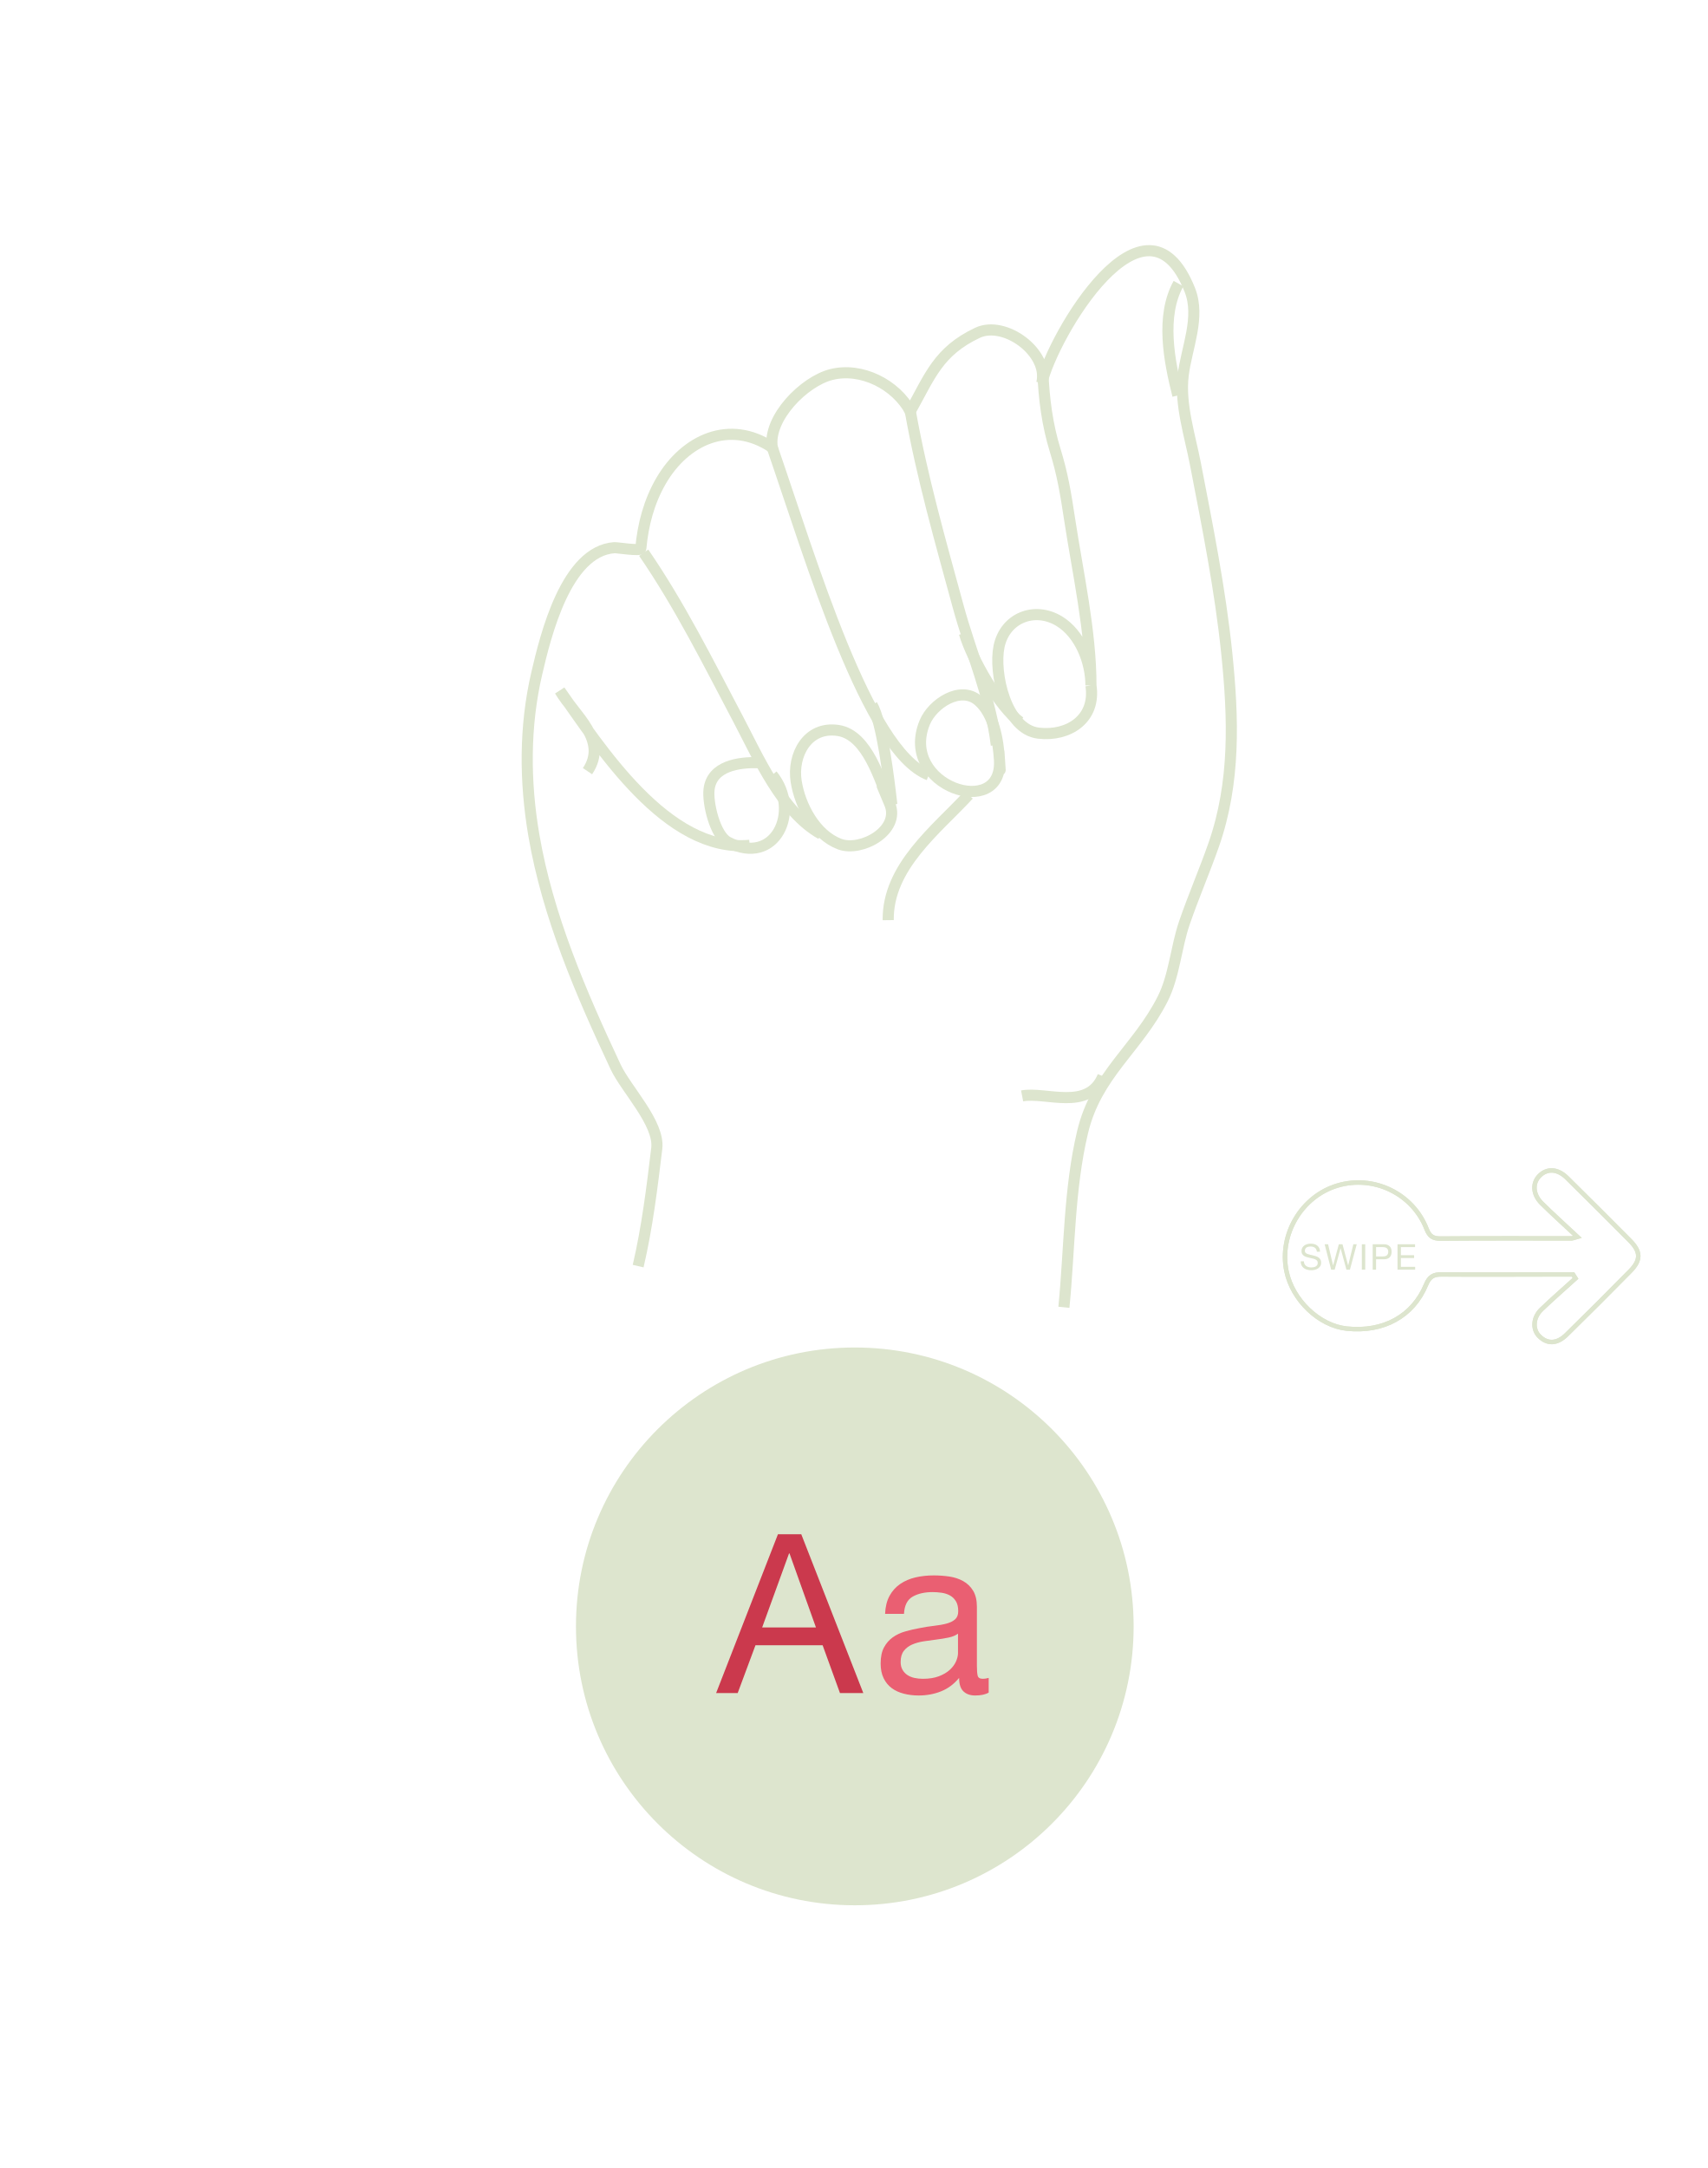
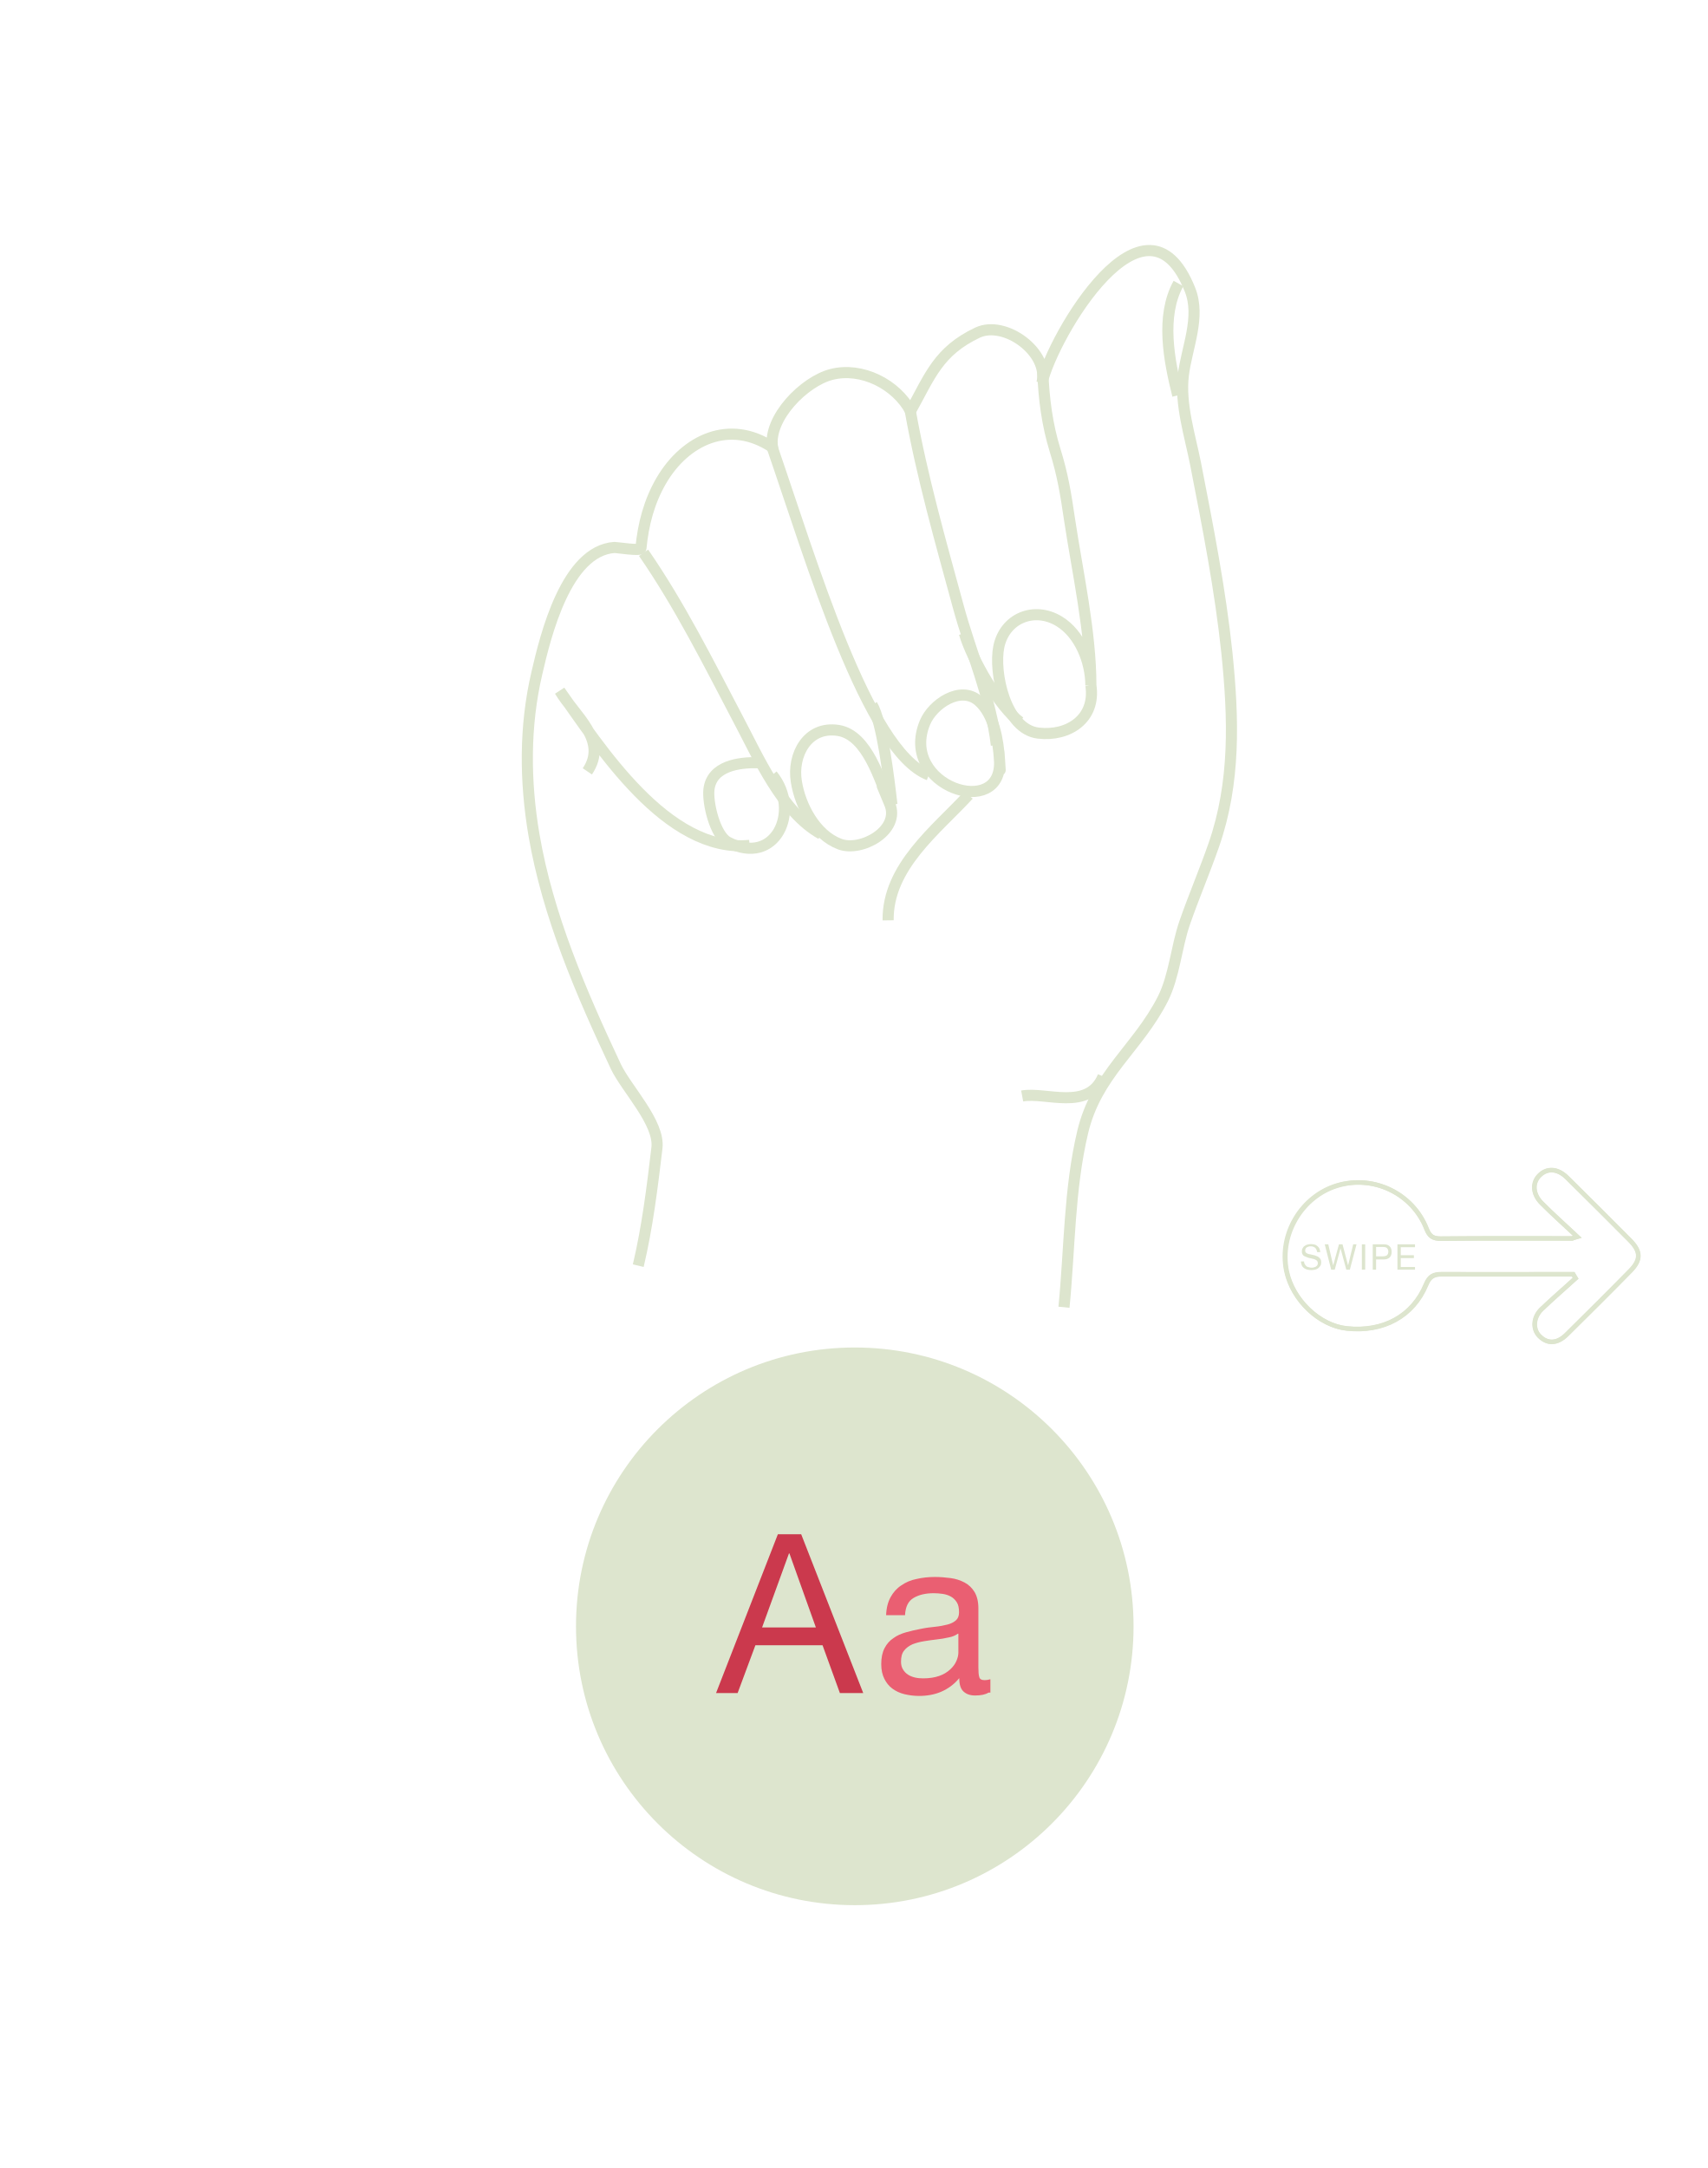
<svg xmlns="http://www.w3.org/2000/svg" version="1.1" viewBox="0 0 768 975" enable-background="new 0 0 768 975" xml:space="preserve">
-   <g id="circle">
-     <circle fill="#DDE5CE" cx="384.51" cy="731.426" r="125.426" />
-   </g>
-   <g id="aa">
-     <g>
-       <path fill="#CB394D" d="M360.434,689.998l27.9,71.4h-10.5l-7.8-21.5h-30.2l-8,21.5h-9.7l27.8-71.4H360.434z M367.034,731.898    l-11.9-33.3h-0.2l-12.1,33.3H367.034z" />
-       <path fill="#EA5F72" d="M444.733,761.198c-1.468,0.866-3.5,1.3-6.101,1.3c-2.199,0-3.949-0.617-5.25-1.85    c-1.3-1.232-1.949-3.25-1.949-6.05c-2.335,2.8-5.051,4.817-8.15,6.05s-6.45,1.85-10.05,1.85c-2.335,0-4.55-0.267-6.65-0.8    c-2.1-0.532-3.917-1.365-5.45-2.5c-1.534-1.133-2.75-2.615-3.649-4.45c-0.9-1.832-1.351-4.05-1.351-6.649    c0-2.933,0.5-5.333,1.5-7.2c1-1.865,2.316-3.383,3.95-4.55c1.633-1.166,3.5-2.05,5.601-2.65c2.1-0.6,4.25-1.1,6.449-1.5    c2.333-0.466,4.551-0.815,6.65-1.05c2.1-0.232,3.95-0.565,5.55-1c1.601-0.433,2.866-1.065,3.8-1.9c0.934-0.832,1.4-2.05,1.4-3.649    c0-1.866-0.35-3.366-1.05-4.5c-0.7-1.133-1.601-2-2.7-2.601c-1.1-0.6-2.334-1-3.7-1.199c-1.367-0.2-2.717-0.301-4.05-0.301    c-3.6,0-6.6,0.685-9,2.051c-2.4,1.367-3.7,3.949-3.9,7.75h-8.5c0.133-3.2,0.801-5.9,2-8.101c1.2-2.2,2.801-3.982,4.801-5.35    c2-1.366,4.282-2.351,6.85-2.95c2.565-0.6,5.315-0.9,8.25-0.9c2.333,0,4.65,0.168,6.95,0.5c2.3,0.333,4.383,1.015,6.25,2.046    c1.865,1.031,3.365,2.478,4.5,4.341c1.133,1.862,1.7,4.29,1.7,7.282v26.544c0,1.997,0.115,3.459,0.35,4.391    c0.232,0.932,1.016,1.396,2.35,1.396c0.733,0,1.601-0.133,2.601-0.399V761.198z M430.934,734.698    c-1.067,0.797-2.468,1.377-4.2,1.742c-1.734,0.366-3.55,0.664-5.45,0.896c-1.9,0.232-3.817,0.498-5.75,0.797    c-1.935,0.299-3.667,0.779-5.2,1.442c-1.534,0.662-2.784,1.607-3.75,2.836c-0.967,1.228-1.45,2.903-1.45,5.024    c0,1.395,0.283,2.57,0.851,3.533c0.565,0.963,1.3,1.742,2.2,2.339c0.899,0.597,1.949,1.028,3.149,1.294s2.466,0.396,3.8,0.396    c2.801,0,5.2-0.381,7.2-1.144s3.633-1.725,4.9-2.886c1.266-1.161,2.2-2.422,2.8-3.781s0.9-2.638,0.9-3.831V734.698z" />
-     </g>
-   </g>
-   <g id="a">
-     <g>
-       <path fill="none" stroke="#DDE5CE" stroke-width="5" stroke-miterlimit="10" d="M478.567,587.92    c2.594-26.192,2.281-52.917,8.373-78.656c6.169-26.063,24.723-37.578,36.069-60.048c5.249-10.396,5.982-23.205,9.786-34.25    c4.057-11.78,9.019-23.221,13.139-34.978c9.832-28.056,8.907-57.02,5.891-86.26c-2.954-28.634-8.65-56.884-14.103-85.12    c-2.462-12.745-7.098-26.818-5.495-39.88c1.511-12.32,7.875-26.088,2.97-38.376c-20.027-50.167-61.59,20.562-66.579,41.939    c3.353-13.622-16.639-28.443-28.983-22.59c-17.514,8.304-21.277,19.336-30.146,35.302c-6.503-12.062-21.971-20.002-35.598-16.549    c-12.188,3.089-28.582,19.568-26.508,32.8c-19.289-12.886-39.315-3.361-49.966,14.906c-5.456,9.358-8.204,19.769-9.168,30.507    c-0.118,1.306-10.718-0.443-11.874-0.362c-21.75,1.517-30.976,39.608-34.918,56.501c-5.572,23.88-5.434,48.729-1.314,72.824    c6.214,36.342,21.175,70.924,36.76,104.14c4.752,10.128,19.878,25.425,18.527,36.683c-2.125,17.694-4.314,35.574-8.375,52.945" />
-       <path fill="none" stroke="#DDE5CE" stroke-width="5" stroke-miterlimit="10" d="M459.775,492.857    c10.623-2.049,29.724,7.043,36.363-8.84" />
-       <path fill="none" stroke="#DDE5CE" stroke-width="5" stroke-miterlimit="10" d="M469.119,167.367    c0.428,11.819,2.014,23.785,5.512,35.111c3.362,10.883,4.751,19.504,6.513,31.079c3.644,23.946,9.62,50.494,9.591,74.705    c0.018-10.565-4.932-23.236-14.264-28.903c-11.182-6.791-24.437-1.411-27.089,11.42c-2.426,11.749,3.028,37.203,17.774,38.939    c13.526,1.593,25.901-6.457,23.578-21.457" />
-       <path fill="none" stroke="#DDE5CE" stroke-width="5" stroke-miterlimit="10" d="M409.488,185.005    c5.262,29.617,13.578,58.588,21.472,87.58c5.633,20.688,14.659,41.091,17.215,62.485" />
-       <path fill="none" stroke="#DDE5CE" stroke-width="5" stroke-miterlimit="10" d="M449.579,341.654    c-0.586-8.734-2.408-20.41-9.429-26.508c-8.164-7.09-20.735,1.461-24.147,9.692C404.083,353.584,451.424,368.989,449.579,341.654    C448.723,328.888,450.604,356.85,449.579,341.654z" />
-       <path fill="none" stroke="#DDE5CE" stroke-width="5" stroke-miterlimit="10" d="M435.738,357.455    c-14.6,15.758-36.489,32.338-36.201,56.363" />
-       <path fill="none" stroke="#DDE5CE" stroke-width="5" stroke-miterlimit="10" d="M347.383,201.255    c17.388,50.26,42.82,136.811,70.392,147.245" />
-       <path fill="none" stroke="#DDE5CE" stroke-width="5" stroke-miterlimit="10" d="M400.204,361.494    c-4.29-10.22-9.852-30.926-23.125-32.972c-13.969-2.153-20.778,11.189-18.949,22.864c1.719,10.97,8.579,24.079,19.547,28.224    C387.367,383.271,405.247,373.439,400.204,361.494C391.062,339.713,403.686,369.741,400.204,361.494z" />
-       <path fill="none" stroke="#DDE5CE" stroke-width="5" stroke-miterlimit="10" d="M369.378,375.095    c-17.751-9.862-28.43-34.807-37.466-51.919c-13.345-25.271-26.138-51.009-42.357-74.61" />
-       <path fill="none" stroke="#DDE5CE" stroke-width="5" stroke-miterlimit="10" d="M341,342.983    c-8.644-0.221-20.767,1.404-22.052,12.024c-0.731,6.044,2.657,20.628,8.476,23.686c21.506,11.303,32.955-14.234,19.959-30.193" />
-       <path fill="none" stroke="#DDE5CE" stroke-width="5" stroke-miterlimit="10" d="M337.229,380.158    c-37.396,3.49-67.521-44.384-85.397-69.55c6.756,11.385,21.856,22.137,12.438,36.204" />
-       <path fill="none" stroke="#DDE5CE" stroke-width="5" stroke-miterlimit="10" d="M530.115,127.538    c-8.094,14.578-4.266,34.535-0.281,50.288" />
-       <path fill="none" stroke="#DDE5CE" stroke-width="5" stroke-miterlimit="10" d="M401.163,361.837    c-1.392-12.168-4.435-37.138-8.868-44.812" />
-       <path fill="none" stroke="#DDE5CE" stroke-width="5" stroke-miterlimit="10" d="M458.814,324.7    c-9.267-6.771-21.694-28.325-25.013-39.931" />
-     </g>
-     <g>
-       <path fill-rule="evenodd" clip-rule="evenodd" fill="none" stroke="#DDE5CE" stroke-width="2" stroke-miterlimit="10" d="    M709.539,556.229c-1.91,0.542-2.209,0.701-2.508,0.701c-19.658,0.011-39.317-0.079-58.975,0.091    c-3.514,0.03-5.066-1.038-6.372-4.381c-6.229-15.938-23.811-24.323-40.071-19.462c-16.073,4.806-26.289,21.905-22.947,38.409    c2.654,13.104,14.742,24.632,27.189,25.927c16.365,1.703,29.689-5.477,35.619-19.764c1.491-3.591,3.34-4.645,6.974-4.617    c16.655,0.127,33.313,0.022,49.972,0.003c3.05-0.004,6.1-0.001,9.15-0.001c0.379,0.594,0.756,1.188,1.135,1.781    c-5.145,4.665-10.396,9.217-15.395,14.033c-3.745,3.609-3.988,8.893-0.945,11.951c3.645,3.664,8.02,3.56,12.31-0.656    c9.618-9.452,19.185-18.961,28.632-28.583c4.911-5.001,4.817-8.737-0.158-13.76c-9.369-9.461-18.816-18.846-28.289-28.201    c-4.164-4.111-8.887-4.389-12.359-0.925c-3.277,3.271-3.025,8.394,0.989,12.369C698.449,546.059,703.655,550.723,709.539,556.229z    " />
-       <path fill-rule="evenodd" clip-rule="evenodd" fill="none" stroke="#DDE5CE" stroke-width="2" stroke-miterlimit="10" d="    M709.539,556.229c-5.884-5.506-11.09-10.17-16.05-15.084c-4.015-3.976-4.267-9.098-0.989-12.369    c3.473-3.464,8.195-3.187,12.359,0.925c9.473,9.355,18.92,18.74,28.289,28.201c4.976,5.022,5.069,8.759,0.158,13.76    c-9.447,9.622-19.014,19.131-28.632,28.583c-4.29,4.216-8.665,4.32-12.31,0.656c-3.043-3.059-2.8-8.342,0.945-11.951    c4.998-4.816,10.25-9.368,15.395-14.033c-0.379-0.594-0.756-1.188-1.135-1.781c-3.051,0-6.101-0.003-9.15,0.001    c-16.658,0.02-33.316,0.124-49.972-0.003c-3.634-0.027-5.482,1.026-6.974,4.617c-5.93,14.287-19.254,21.467-35.619,19.764    c-12.447-1.295-24.535-12.822-27.189-25.927c-3.342-16.504,6.874-33.604,22.947-38.409c16.261-4.861,33.842,3.523,40.071,19.462    c1.306,3.343,2.858,4.411,6.372,4.381c19.657-0.17,39.316-0.08,58.975-0.091C707.33,556.93,707.629,556.771,709.539,556.229z" />
-     </g>
-     <g>
-       <path fill="#DDE5CE" d="M591.465,561.136c-0.507-0.368-1.154-0.552-1.943-0.552c-0.32,0-0.635,0.032-0.944,0.096    c-0.31,0.064-0.584,0.171-0.824,0.32s-0.432,0.35-0.576,0.6c-0.144,0.251-0.216,0.563-0.216,0.937    c0,0.352,0.104,0.638,0.312,0.855c0.208,0.219,0.485,0.397,0.832,0.536c0.346,0.139,0.738,0.254,1.176,0.345    c0.438,0.09,0.882,0.189,1.336,0.296c0.453,0.106,0.898,0.231,1.336,0.376c0.438,0.144,0.829,0.339,1.176,0.584    s0.624,0.555,0.832,0.928s0.312,0.843,0.312,1.408c0,0.607-0.137,1.128-0.408,1.56c-0.272,0.433-0.622,0.784-1.048,1.057    c-0.427,0.271-0.904,0.469-1.433,0.592c-0.527,0.122-1.053,0.184-1.576,0.184c-0.64,0-1.245-0.08-1.815-0.24    c-0.571-0.159-1.072-0.402-1.504-0.728c-0.433-0.325-0.773-0.741-1.024-1.248s-0.376-1.106-0.376-1.8h1.44    c0,0.479,0.093,0.894,0.279,1.24s0.433,0.632,0.736,0.855s0.658,0.39,1.064,0.496c0.405,0.106,0.821,0.16,1.248,0.16    c0.341,0,0.685-0.032,1.031-0.096c0.347-0.064,0.659-0.174,0.937-0.328c0.277-0.155,0.501-0.365,0.672-0.633    c0.171-0.266,0.256-0.607,0.256-1.023c0-0.395-0.104-0.715-0.312-0.96s-0.485-0.445-0.832-0.601    c-0.347-0.154-0.739-0.279-1.177-0.376c-0.438-0.096-0.882-0.194-1.336-0.296c-0.453-0.101-0.898-0.218-1.336-0.352    s-0.829-0.31-1.176-0.528s-0.624-0.501-0.832-0.848s-0.312-0.781-0.312-1.304c0-0.576,0.117-1.075,0.352-1.496    c0.234-0.422,0.547-0.769,0.937-1.04c0.389-0.272,0.832-0.475,1.327-0.608c0.496-0.133,1.006-0.2,1.528-0.2    c0.587,0,1.131,0.069,1.632,0.208c0.502,0.139,0.941,0.357,1.32,0.656s0.677,0.675,0.896,1.128s0.339,0.995,0.36,1.624h-1.439    C592.268,562.099,591.972,561.504,591.465,561.136z" />
-       <path fill="#DDE5CE" d="M605.649,571l-2.608-9.6h-0.032l-2.64,9.6h-1.584l-2.928-11.424h1.552l2.24,9.504h0.031l2.561-9.504h1.647    l2.528,9.504h0.032l2.319-9.504h1.521L607.233,571H605.649z" />
-       <path fill="#DDE5CE" d="M614.113,559.576V571h-1.521v-11.424H614.113z" />
-       <path fill="#DDE5CE" d="M622.48,559.576c1.152,0,2.024,0.296,2.616,0.888s0.888,1.422,0.888,2.488s-0.296,1.898-0.888,2.496    s-1.464,0.891-2.616,0.88h-3.488V571h-1.52v-11.424H622.48z M621.969,565.048c0.864,0.011,1.496-0.165,1.896-0.528    c0.4-0.362,0.601-0.885,0.601-1.567s-0.2-1.203-0.601-1.561c-0.399-0.356-1.031-0.535-1.896-0.535h-2.977v4.191H621.969z" />
-       <path fill="#DDE5CE" d="M636.528,559.576v1.28h-6.368v3.632h5.937v1.279h-5.937v3.952h6.416V571h-7.936v-11.424H636.528z" />
-     </g>
-   </g>
+   <circle fill="#DDE5CE" cx="384.5" cy="731.4" r="125.4" />
+   <path fill="#CB394D" d="M360.4 690l27.9 71.4h-10.5l-7.8-21.5h-30.2l-8 21.5h-9.7l27.8-71.4H360.4zM367 731.9l-11.9-33.3h-0.2l-12.1 33.3H367z" />
+   <path fill="#EA5F72" d="M444.7 761.2c-1.5 0.9-3.5 1.3-6.1 1.3 -2.2 0-3.9-0.6-5.2-1.8 -1.3-1.2-1.9-3.2-1.9-6 -2.3 2.8-5.1 4.8-8.1 6.1s-6.4 1.9-10 1.9c-2.3 0-4.5-0.3-6.6-0.8 -2.1-0.5-3.9-1.4-5.4-2.5 -1.5-1.1-2.7-2.6-3.6-4.4 -0.9-1.8-1.4-4-1.4-6.6 0-2.9 0.5-5.3 1.5-7.2 1-1.9 2.3-3.4 4-4.5 1.6-1.2 3.5-2 5.6-2.6 2.1-0.6 4.3-1.1 6.4-1.5 2.3-0.5 4.6-0.8 6.7-1 2.1-0.2 4-0.6 5.6-1 1.6-0.4 2.9-1.1 3.8-1.9 0.9-0.8 1.4-2 1.4-3.6 0-1.9-0.3-3.4-1-4.5 -0.7-1.1-1.6-2-2.7-2.6 -1.1-0.6-2.3-1-3.7-1.2 -1.4-0.2-2.7-0.3-4-0.3 -3.6 0-6.6 0.7-9 2.1 -2.4 1.4-3.7 3.9-3.9 7.8h-8.5c0.1-3.2 0.8-5.9 2-8.1 1.2-2.2 2.8-4 4.8-5.3 2-1.4 4.3-2.4 6.9-2.9 2.6-0.6 5.3-0.9 8.3-0.9 2.3 0 4.7 0.2 7 0.5 2.3 0.3 4.4 1 6.3 2 1.9 1 3.4 2.5 4.5 4.3 1.1 1.9 1.7 4.3 1.7 7.3v26.5c0 2 0.1 3.5 0.4 4.4 0.2 0.9 1 1.4 2.4 1.4 0.7 0 1.6-0.1 2.6-0.4V761.2zM430.9 734.7c-1.1 0.8-2.5 1.4-4.2 1.7 -1.7 0.4-3.5 0.7-5.4 0.9 -1.9 0.2-3.8 0.5-5.7 0.8 -1.9 0.3-3.7 0.8-5.2 1.4 -1.5 0.7-2.8 1.6-3.7 2.8 -1 1.2-1.4 2.9-1.4 5 0 1.4 0.3 2.6 0.9 3.5 0.6 1 1.3 1.7 2.2 2.3 0.9 0.6 1.9 1 3.1 1.3s2.5 0.4 3.8 0.4c2.8 0 5.2-0.4 7.2-1.1s3.6-1.7 4.9-2.9c1.3-1.2 2.2-2.4 2.8-3.8s0.9-2.6 0.9-3.8V734.7z" />
+   <path fill="none" stroke="#DDE5CE" stroke-width="5" stroke-miterlimit="10" d="M478.6 587.9c2.6-26.2 2.3-52.9 8.4-78.7 6.2-26.1 24.7-37.6 36.1-60 5.2-10.4 6-23.2 9.8-34.2 4.1-11.8 9-23.2 13.1-35 9.8-28.1 8.9-57 5.9-86.3 -3-28.6-8.6-56.9-14.1-85.1 -2.5-12.7-7.1-26.8-5.5-39.9 1.5-12.3 7.9-26.1 3-38.4 -20-50.2-61.6 20.6-66.6 41.9 3.4-13.6-16.6-28.4-29-22.6 -17.5 8.3-21.3 19.3-30.1 35.3 -6.5-12.1-22-20-35.6-16.5 -12.2 3.1-28.6 19.6-26.5 32.8 -19.3-12.9-39.3-3.4-50 14.9 -5.5 9.4-8.2 19.8-9.2 30.5 -0.1 1.3-10.7-0.4-11.9-0.4 -21.7 1.5-31 39.6-34.9 56.5 -5.6 23.9-5.4 48.7-1.3 72.8 6.2 36.3 21.2 70.9 36.8 104.1 4.8 10.1 19.9 25.4 18.5 36.7 -2.1 17.7-4.3 35.6-8.4 52.9" />
+   <path fill="none" stroke="#DDE5CE" stroke-width="5" stroke-miterlimit="10" d="M459.8 492.9c10.6-2 29.7 7 36.4-8.8" />
+   <path fill="none" stroke="#DDE5CE" stroke-width="5" stroke-miterlimit="10" d="M469.1 167.4c0.4 11.8 2 23.8 5.5 35.1 3.4 10.9 4.8 19.5 6.5 31.1 3.6 23.9 9.6 50.5 9.6 74.7 0-10.6-4.9-23.2-14.3-28.9 -11.2-6.8-24.4-1.4-27.1 11.4 -2.4 11.7 3 37.2 17.8 38.9 13.5 1.6 25.9-6.5 23.6-21.5" />
+   <path fill="none" stroke="#DDE5CE" stroke-width="5" stroke-miterlimit="10" d="M409.5 185c5.3 29.6 13.6 58.6 21.5 87.6 5.6 20.7 14.7 41.1 17.2 62.5" />
+   <path fill="none" stroke="#DDE5CE" stroke-width="5" stroke-miterlimit="10" d="M449.6 341.7c-0.6-8.7-2.4-20.4-9.4-26.5 -8.2-7.1-20.7 1.5-24.1 9.7C404.1 353.6 451.4 369 449.6 341.7 448.7 328.9 450.6 356.9 449.6 341.7z" />
+   <path fill="none" stroke="#DDE5CE" stroke-width="5" stroke-miterlimit="10" d="M435.7 357.5c-14.6 15.8-36.5 32.3-36.2 56.4" />
+   <path fill="none" stroke="#DDE5CE" stroke-width="5" stroke-miterlimit="10" d="M347.4 201.3c17.4 50.3 42.8 136.8 70.4 147.2" />
+   <path fill="none" stroke="#DDE5CE" stroke-width="5" stroke-miterlimit="10" d="M400.2 361.5c-4.3-10.2-9.9-30.9-23.1-33 -14-2.2-20.8 11.2-18.9 22.9 1.7 11 8.6 24.1 19.5 28.2C387.4 383.3 405.2 373.4 400.2 361.5 391.1 339.7 403.7 369.7 400.2 361.5z" />
+   <path fill="none" stroke="#DDE5CE" stroke-width="5" stroke-miterlimit="10" d="M369.4 375.1c-17.8-9.9-28.4-34.8-37.5-51.9 -13.3-25.3-26.1-51-42.4-74.6" />
+   <path fill="none" stroke="#DDE5CE" stroke-width="5" stroke-miterlimit="10" d="M341 343c-8.6-0.2-20.8 1.4-22.1 12 -0.7 6 2.7 20.6 8.5 23.7 21.5 11.3 33-14.2 20-30.2" />
+   <path fill="none" stroke="#DDE5CE" stroke-width="5" stroke-miterlimit="10" d="M337.2 380.2c-37.4 3.5-67.5-44.4-85.4-69.5 6.8 11.4 21.9 22.1 12.4 36.2" />
+   <path fill="none" stroke="#DDE5CE" stroke-width="5" stroke-miterlimit="10" d="M530.1 127.5c-8.1 14.6-4.3 34.5-0.3 50.3" />
+   <path fill="none" stroke="#DDE5CE" stroke-width="5" stroke-miterlimit="10" d="M401.2 361.8c-1.4-12.2-4.4-37.1-8.9-44.8" />
+   <path fill="none" stroke="#DDE5CE" stroke-width="5" stroke-miterlimit="10" d="M458.8 324.7c-9.3-6.8-21.7-28.3-25-39.9" />
+   <path fill-rule="evenodd" clip-rule="evenodd" fill="none" stroke="#DDE5CE" stroke-width="2" stroke-miterlimit="10" d="M709.5 556.2c-1.9 0.5-2.2 0.7-2.5 0.7 -19.7 0-39.3-0.1-59 0.1 -3.5 0-5.1-1-6.4-4.4 -6.2-15.9-23.8-24.3-40.1-19.5 -16.1 4.8-26.3 21.9-22.9 38.4 2.7 13.1 14.7 24.6 27.2 25.9 16.4 1.7 29.7-5.5 35.6-19.8 1.5-3.6 3.3-4.6 7-4.6 16.7 0.1 33.3 0 50 0 3.1 0 6.1 0 9.2 0 0.4 0.6 0.8 1.2 1.1 1.8 -5.1 4.7-10.4 9.2-15.4 14 -3.7 3.6-4 8.9-0.9 12 3.6 3.7 8 3.6 12.3-0.7 9.6-9.5 19.2-19 28.6-28.6 4.9-5 4.8-8.7-0.2-13.8 -9.4-9.5-18.8-18.8-28.3-28.2 -4.2-4.1-8.9-4.4-12.4-0.9 -3.3 3.3-3 8.4 1 12.4C698.4 546.1 703.7 550.7 709.5 556.2z" />
+   <path fill-rule="evenodd" clip-rule="evenodd" fill="none" stroke="#DDE5CE" stroke-width="2" stroke-miterlimit="10" d="M709.5 556.2c-5.9-5.5-11.1-10.2-16-15.1 -4-4-4.3-9.1-1-12.4 3.5-3.5 8.2-3.2 12.4 0.9 9.5 9.4 18.9 18.7 28.3 28.2 5 5 5.1 8.8 0.2 13.8 -9.4 9.6-19 19.1-28.6 28.6 -4.3 4.2-8.7 4.3-12.3 0.7 -3-3.1-2.8-8.3 0.9-12 5-4.8 10.3-9.4 15.4-14 -0.4-0.6-0.8-1.2-1.1-1.8 -3.1 0-6.1 0-9.1 0 -16.7 0-33.3 0.1-50 0 -3.6 0-5.5 1-7 4.6 -5.9 14.3-19.3 21.5-35.6 19.8 -12.4-1.3-24.5-12.8-27.2-25.9 -3.3-16.5 6.9-33.6 22.9-38.4 16.3-4.9 33.8 3.5 40.1 19.5 1.3 3.3 2.9 4.4 6.4 4.4 19.7-0.2 39.3-0.1 59-0.1C707.3 556.9 707.6 556.8 709.5 556.2z" />
+   <path fill="#DDE5CE" d="M591.5 561.1c-0.5-0.4-1.2-0.6-1.9-0.6 -0.3 0-0.6 0-0.9 0.1 -0.3 0.1-0.6 0.2-0.8 0.3s-0.4 0.4-0.6 0.6c-0.1 0.3-0.2 0.6-0.2 0.9 0 0.4 0.1 0.6 0.3 0.9 0.2 0.2 0.5 0.4 0.8 0.5 0.3 0.1 0.7 0.3 1.2 0.3 0.4 0.1 0.9 0.2 1.3 0.3 0.5 0.1 0.9 0.2 1.3 0.4 0.4 0.1 0.8 0.3 1.2 0.6s0.6 0.6 0.8 0.9 0.3 0.8 0.3 1.4c0 0.6-0.1 1.1-0.4 1.6 -0.3 0.4-0.6 0.8-1 1.1 -0.4 0.3-0.9 0.5-1.4 0.6 -0.5 0.1-1.1 0.2-1.6 0.2 -0.6 0-1.2-0.1-1.8-0.2 -0.6-0.2-1.1-0.4-1.5-0.7 -0.4-0.3-0.8-0.7-1-1.2s-0.4-1.1-0.4-1.8h1.4c0 0.5 0.1 0.9 0.3 1.2s0.4 0.6 0.7 0.9 0.7 0.4 1.1 0.5c0.4 0.1 0.8 0.2 1.2 0.2 0.3 0 0.7 0 1-0.1 0.3-0.1 0.7-0.2 0.9-0.3 0.3-0.2 0.5-0.4 0.7-0.6 0.2-0.3 0.3-0.6 0.3-1 0-0.4-0.1-0.7-0.3-1s-0.5-0.4-0.8-0.6c-0.3-0.2-0.7-0.3-1.2-0.4 -0.4-0.1-0.9-0.2-1.3-0.3 -0.5-0.1-0.9-0.2-1.3-0.4s-0.8-0.3-1.2-0.5 -0.6-0.5-0.8-0.8 -0.3-0.8-0.3-1.3c0-0.6 0.1-1.1 0.4-1.5 0.2-0.4 0.5-0.8 0.9-1 0.4-0.3 0.8-0.5 1.3-0.6 0.5-0.1 1-0.2 1.5-0.2 0.6 0 1.1 0.1 1.6 0.2 0.5 0.1 0.9 0.4 1.3 0.7s0.7 0.7 0.9 1.1 0.3 1 0.4 1.6h-1.4C592.3 562.1 592 561.5 591.5 561.1z" />
+   <path fill="#DDE5CE" d="M605.6 571l-2.6-9.6h0l-2.6 9.6h-1.6l-2.9-11.4h1.6l2.2 9.5h0l2.6-9.5h1.6l2.5 9.5h0l2.3-9.5h1.5L607.2 571H605.6z" />
+   <path fill="#DDE5CE" d="M614.1 559.6V571h-1.5v-11.4H614.1z" />
+   <path fill="#DDE5CE" d="M622.5 559.6c1.2 0 2 0.3 2.6 0.9s0.9 1.4 0.9 2.5 -0.3 1.9-0.9 2.5 -1.5 0.9-2.6 0.9h-3.5V571h-1.5v-11.4H622.5zM622 565c0.9 0 1.5-0.2 1.9-0.5 0.4-0.4 0.6-0.9 0.6-1.6s-0.2-1.2-0.6-1.6c-0.4-0.4-1-0.5-1.9-0.5h-3v4.2H622z" />
+   <path fill="#DDE5CE" d="M636.5 559.6v1.3h-6.4v3.6h5.9v1.3h-5.9v4h6.4V571h-7.9v-11.4H636.5z" />
</svg>
